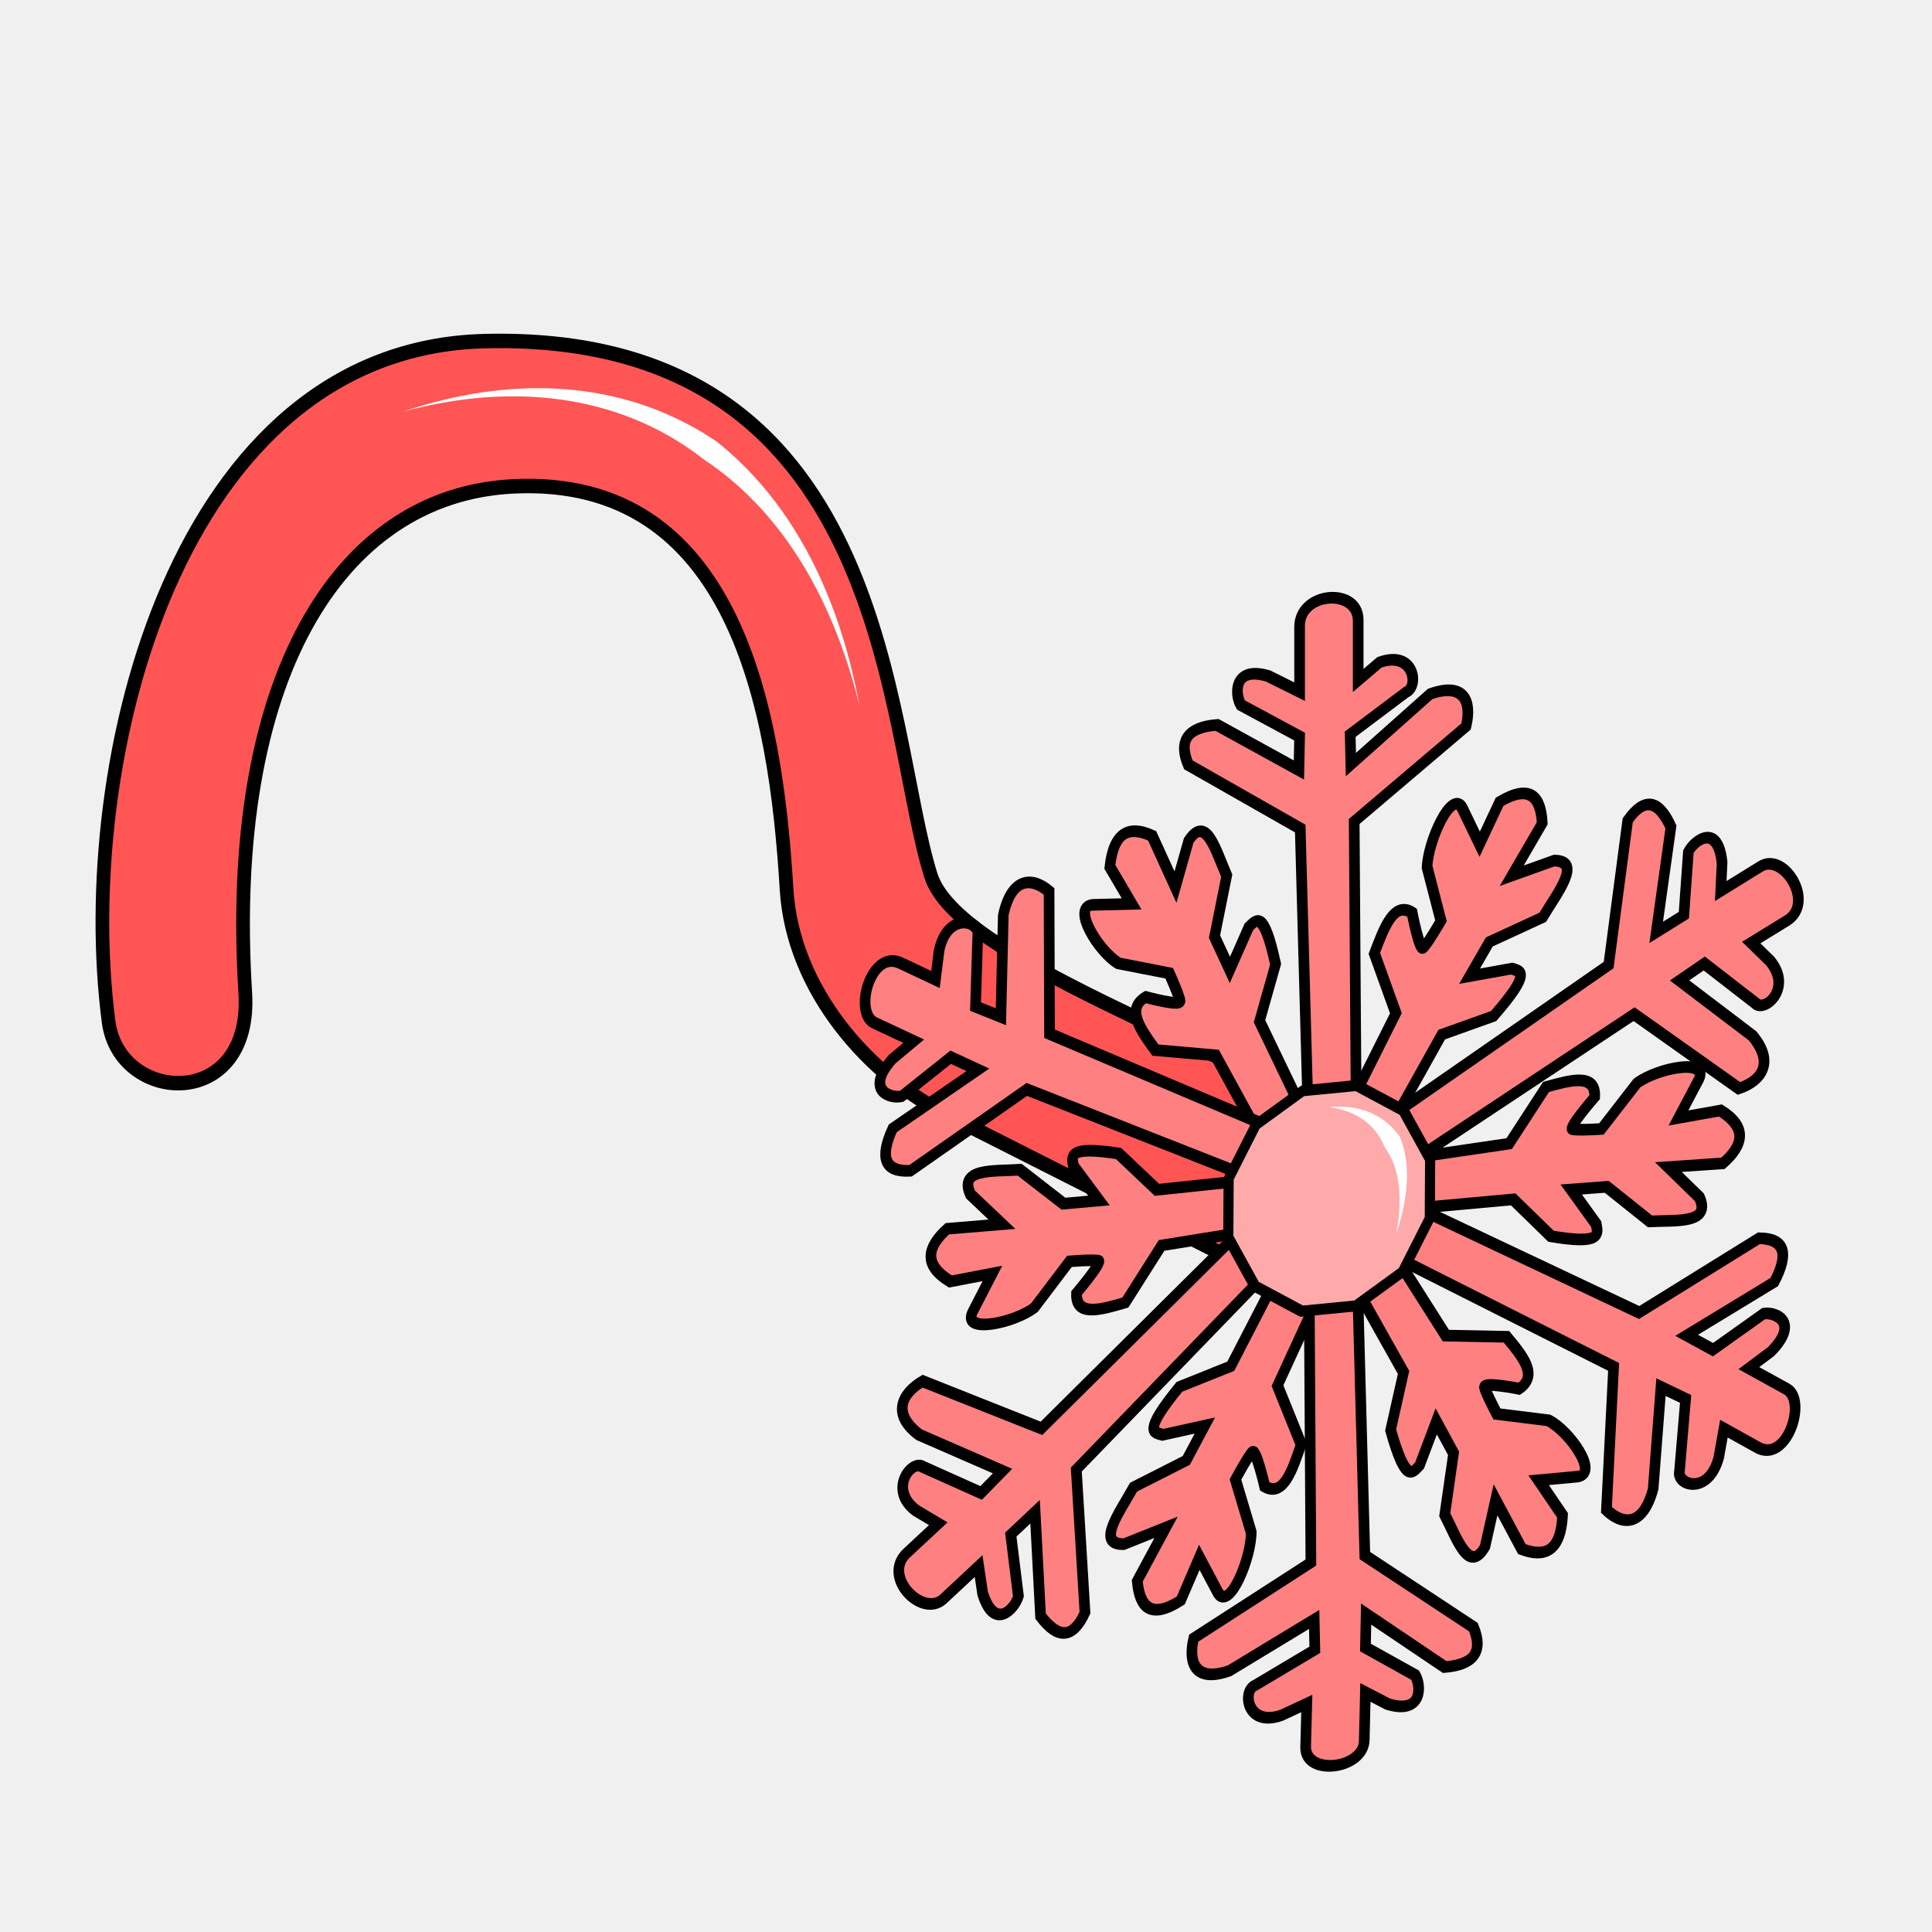
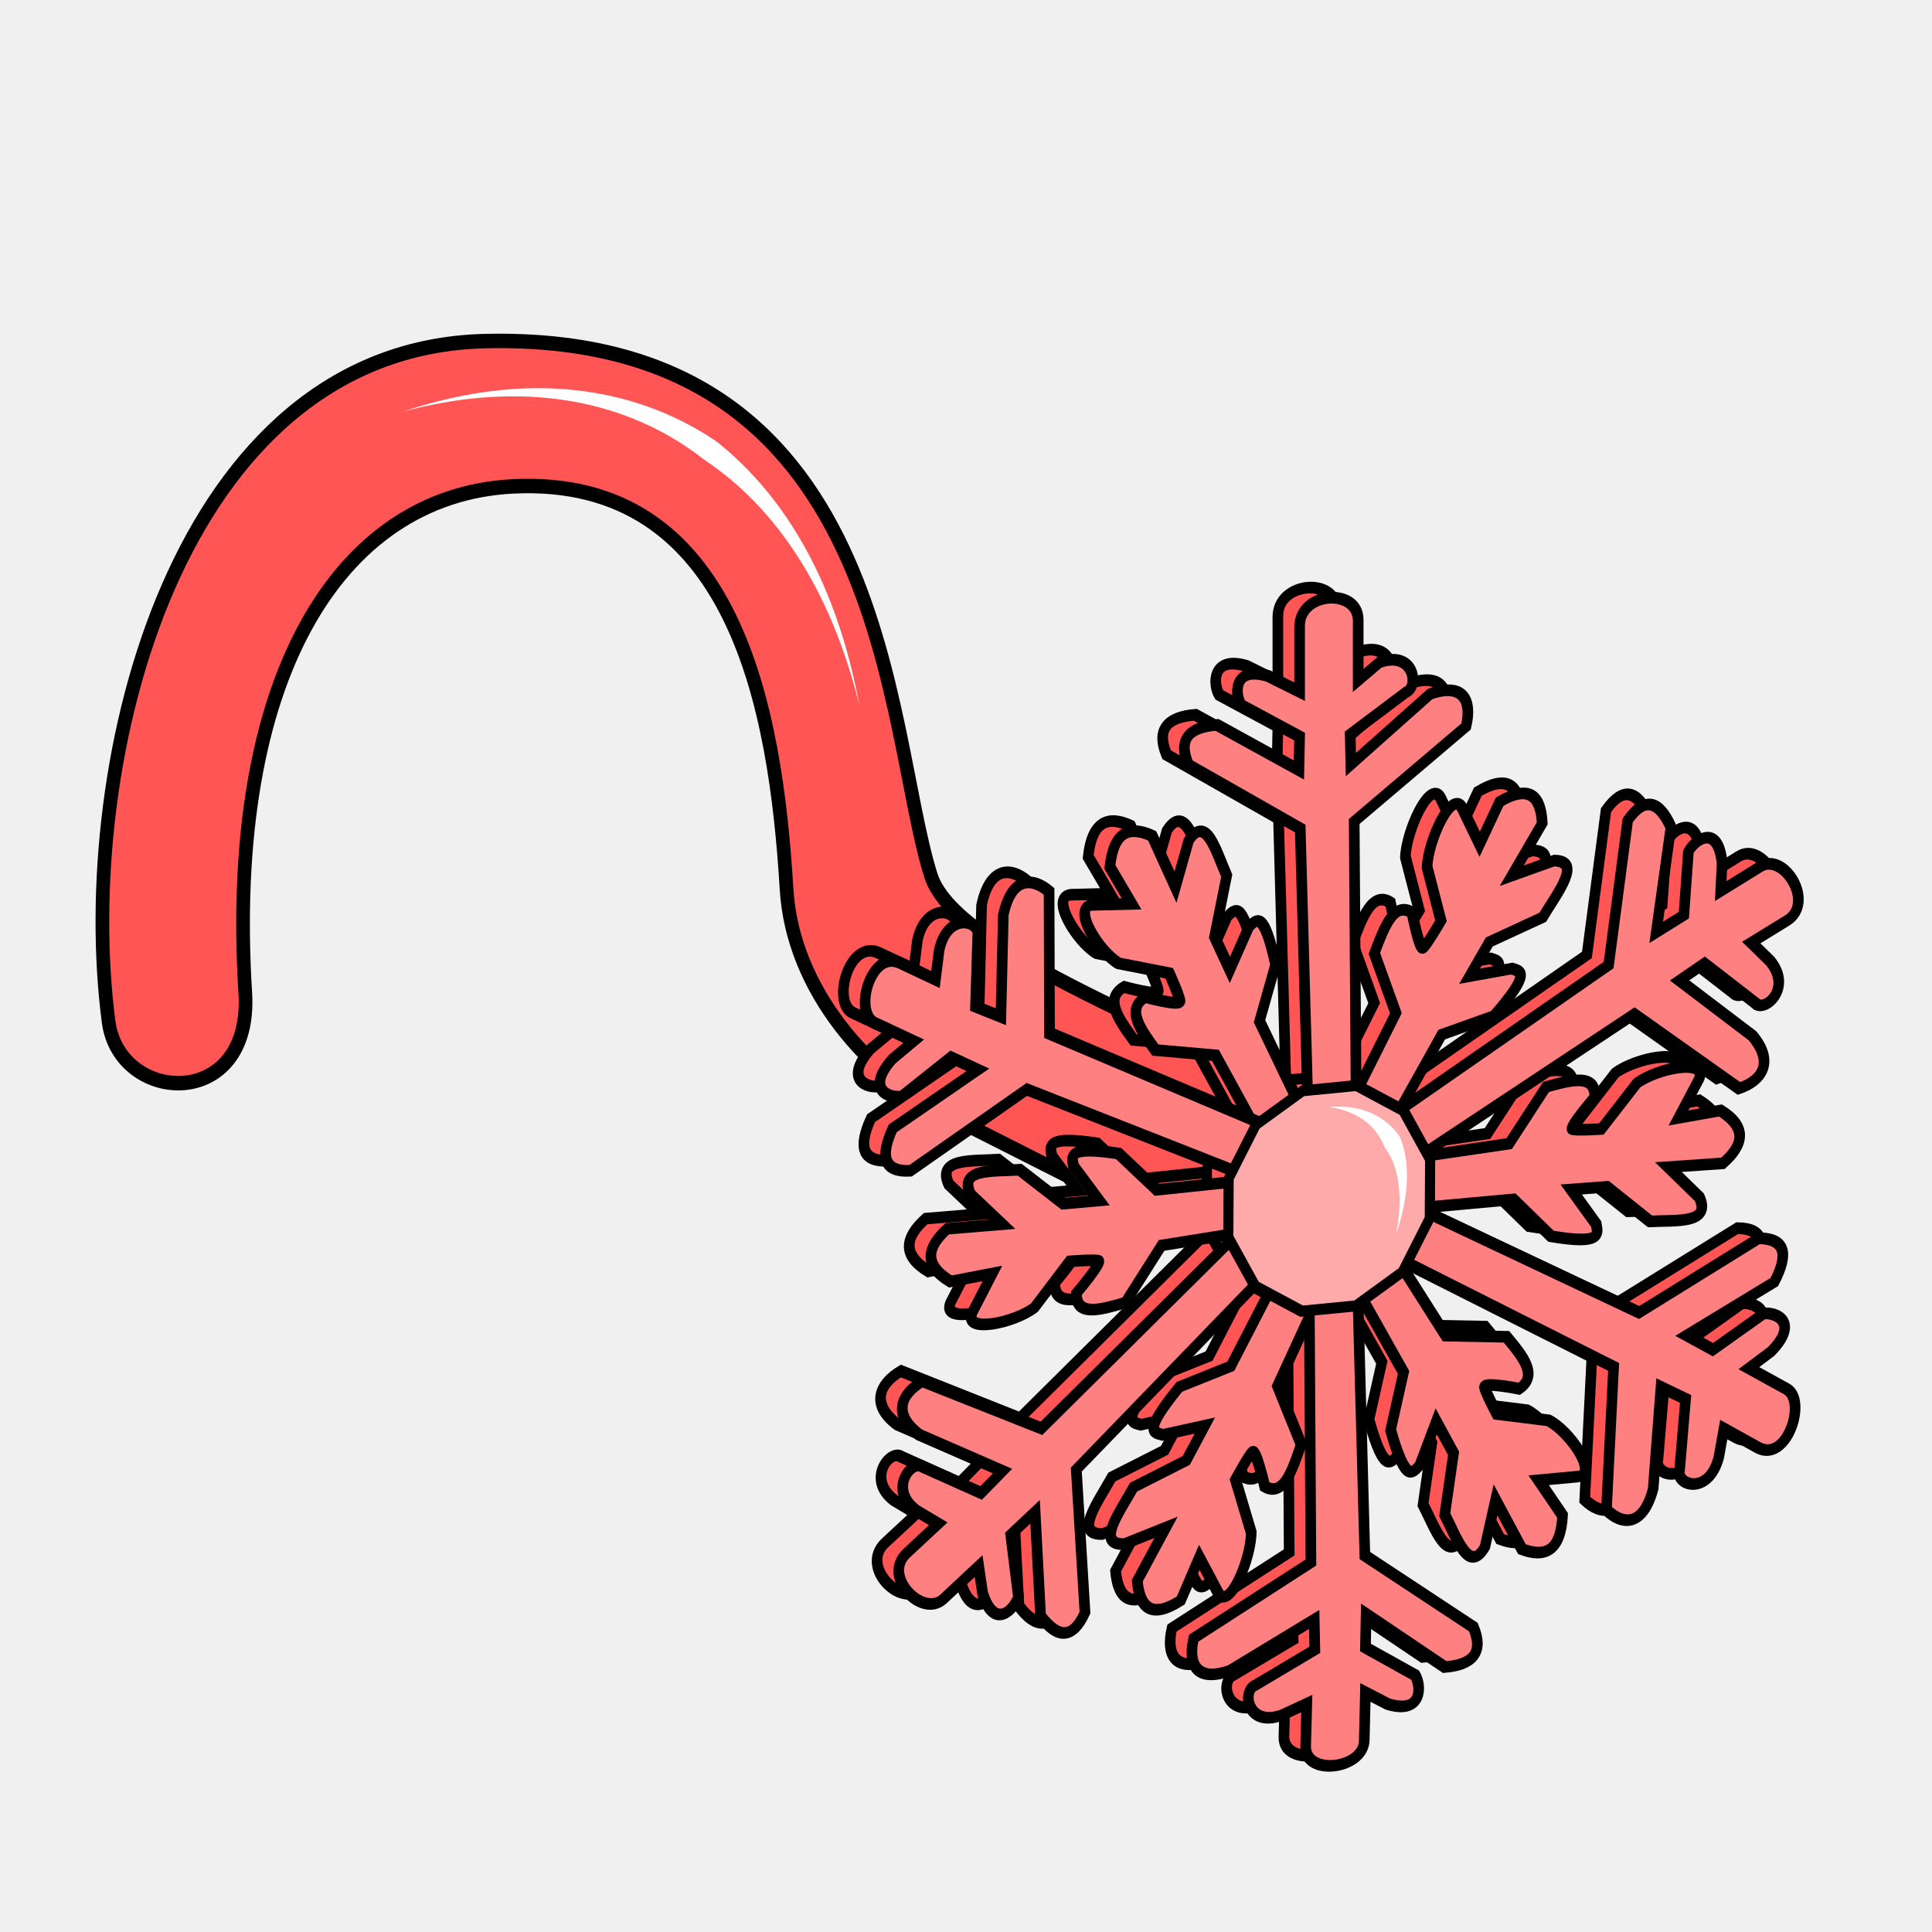
<svg xmlns="http://www.w3.org/2000/svg" version="1.1" id="svg4164" viewBox="0 0 256 256">
  <style id="style3">
    svg { cursor: default;}
  </style>
  <defs id="defs4166">
    <marker style="overflow:visible" id="Arrow1Lstart" refX="0.0" refY="0.0" orient="auto">
      <path transform="scale(0.8) translate(12.5,0)" style="fill-rule:evenodd;stroke:#000000;stroke-width:1pt;stroke-opacity:1;fill:#000000;fill-opacity:1" d="M 0.0,0.0 L 5.0,-5.0 L -12.5,0.0 L 5.0,5.0 L 0.0,0.0 z " id="path4233" />
    </marker>
  </defs>
  <g style="display:inline" id="layer2" />
  <g id="g4241" transform="matrix(1.022272,0,0,1.080664,-4.774042,-873.0097)">
    <path id="path4188" d="m 172.956,966.335 -45.51,-21.778 c -10.092,-4.829 -20.038,-15.269 -20.825,-27.696 -1.408,-22.223 -6.755,-50.753 -35.482,-49.376 -22.777,1.092 -37.207,23.894 -34.678,62.09 0.966,14.592 -16.317,13.716 -17.716,3.543 -4.382,-31.881 8.802,-82.511 48.727,-83.447 52.792,-1.238 51.805,47.311 57.857,65.525 3.41,10.262 37.565,20.528 53.742,30.765 z" style="fill:#ff5555;fill-rule:evenodd;stroke:#000000;stroke-width:1.772px;stroke-linecap:butt;stroke-linejoin:miter;stroke-opacity:1" />
    <path id="path4190" d="m 56.876,858.332 c 7.034,-1.805 13.754,-2.302 19.951,-1.561 6.196,0.741 11.846,2.715 16.779,5.832 0.815,0.515 1.612,1.062 2.388,1.64 9.1,5.72 16.334,15.704 20.071,30.104 -2.826,-14.521 -9.301,-25.456 -18.512,-32.365 -0.873,-0.56 -1.764,-1.083 -2.67,-1.571 -5.486,-2.95 -11.548,-4.569 -17.948,-4.903 -6.397,-0.334 -13.152,0.616 -20.059,2.824 z" style="fill:#ffffff;fill-rule:evenodd;stroke:none;stroke-width:1px;stroke-linecap:butt;stroke-linejoin:miter;stroke-opacity:1" />
+   </g>
+   <g transform="matrix(1.296471,-0.1352159,0,1.410779,228.9279,10.09794)" id="g929" style="fill:#ff5555">
+     <path style="display:inline;fill:#ff5555;fill-rule:evenodd;stroke:#000000;stroke-width:1.089px;stroke-linecap:butt;stroke-linejoin:miter;stroke-opacity:1" d="m -24.552,96.954 3.768,-4.966 c 2.54,-0.406 5.089,-0.821 4.973,1.43 0,0 -2.713,2.601 -2.269,2.787 0.444,0.185 2.953,0.273 2.953,0.273 l 3.628,-3.953 c 2.078,-1.222 7.358,-1.679 6.34,0.238 l -2.091,3.437 4.295,-0.293 c 2.78,1.862 2.364,3.488 0.254,4.988 l -5.578,-0.181 3.163,3.137 c 1.247,2.631 -2.312,1.919 -5.043,1.783 l -4.42,-3.67 -3.631,-0.098 2.549,3.492 c 0.18,0.954 0.668,2.038 -4.612,0.703 l -3.866,-3.833 -10.941,-0.134 -0.053,-4.726 z" id="path901" />
+     <path style="display:inline;fill:#ff5555;fill-rule:evenodd;stroke:#000000;stroke-width:1.089px;stroke-linecap:butt;stroke-linejoin:miter;stroke-opacity:1" d="m -31.023,114.363 6.194,0.704 c 1.646,1.977 3.305,3.957 1.31,5.006 0,0 -3.622,-1.005 -3.555,-0.528 0.067,0.476 1.273,2.678 1.273,2.678 l 5.252,1.101 c 2.111,1.163 5.201,5.469 3.033,5.573 l -4.023,-0.043 2.445,3.543 c -0.182,3.341 -1.792,3.813 -4.159,2.765 l -2.693,-4.888 -1.082,4.321 c -1.626,2.416 -2.831,-1.008 -4.108,-3.426 l 0.899,-5.675 -1.77,-3.172 -1.701,3.974 c -0.729,0.642 -1.411,1.615 -2.959,-3.606 l 1.321,-5.282 -5.472,-9.475 4.036,-2.458 z" id="path903" />
+     <path style="display:inline;fill:#ff5555;fill-rule:evenodd;stroke:#000000;stroke-width:1.089px;stroke-linecap:butt;stroke-linejoin:miter;stroke-opacity:1" d="m -48.231,117.411 2.419,5.745 c -0.918,2.403 -1.832,4.819 -3.724,3.593 0,0 -0.897,-3.65 -1.28,-3.358 -0.383,0.292 -1.712,2.421 -1.712,2.421 l 1.611,5.118 c 0.02,2.41 -2.223,7.213 -3.375,5.373 l -1.932,-3.529 -1.892,3.866 c -3.002,1.477 -4.202,0.305 -4.447,-2.273 l 2.944,-4.742 -4.298,1.172 c -2.902,-0.235 -0.507,-2.962 0.976,-5.26 l 5.388,-1.994 1.899,-3.096 -4.298,0.463 c -0.917,-0.321 -2.099,-0.44 1.696,-4.346 l 5.252,-1.433 5.583,-9.41 4.12,2.316 z" id="path905" />
+     <path style="display:inline;fill:#ff5555;fill-rule:evenodd;stroke:#000000;stroke-width:1.089px;stroke-linecap:butt;stroke-linejoin:miter;stroke-opacity:1" d="m -60.076,103.106 -3.705,5.014 c -2.535,0.438 -5.079,0.885 -4.991,-1.367 0,0 2.68,-2.635 2.234,-2.815 -0.446,-0.18 -2.956,-0.236 -2.956,-0.236 l -3.578,3.999 c -2.062,1.248 -7.336,1.772 -6.343,-0.158 l 2.048,-3.463 -4.291,0.347 c -2.803,-1.827 -2.408,-3.457 -0.317,-4.984 l 5.58,0.11 -3.202,-3.096 c -1.28,-2.615 2.288,-1.948 5.02,-1.847 l 4.466,3.614 3.632,0.051 -2.593,-3.459 c -0.192,-0.952 -0.694,-2.029 4.603,-0.761 l 3.915,3.784 10.942,-0.004 0.113,4.725 z" id="path907" />
+     <path style="display:inline;fill:#ff5555;fill-rule:evenodd;stroke:#000000;stroke-width:1.089px;stroke-linecap:butt;stroke-linejoin:miter;stroke-opacity:1" d="m -54.573,85.783 -6.139,-1.085 c -1.521,-2.075 -3.054,-4.153 -0.998,-5.077 0,0 3.553,1.227 3.515,0.747 -0.038,-0.48 -1.105,-2.752 -1.105,-2.752 l -5.173,-1.423 c -2.036,-1.291 -4.853,-5.78 -2.682,-5.75 l 4.012,0.292 -2.221,-3.687 c 0.388,-3.323 2.024,-3.695 4.322,-2.503 l 2.386,5.045 1.347,-4.246 c 1.772,-2.31 2.763,1.181 3.889,3.673 l -1.248,5.608 1.571,3.275 1.943,-3.861 c 0.767,-0.596 1.508,-1.525 2.731,3.782 l -1.645,5.19 4.876,9.796 -4.181,2.204 z" id="path909" />
+     <path style="display:inline;fill:#ff5555;fill-rule:evenodd;stroke:#000000;stroke-width:1.089px;stroke-linecap:butt;stroke-linejoin:miter;stroke-opacity:1" d="m -36.13,83.594 -2.202,-5.832 c 1.007,-2.367 2.012,-4.746 3.856,-3.451 0,0 0.76,3.681 1.153,3.404 0.393,-0.277 1.802,-2.355 1.802,-2.355 l -1.418,-5.175 c 0.071,-2.409 2.492,-7.124 3.574,-5.242 l 1.798,3.599 2.036,-3.793 c 3.055,-1.364 4.211,-0.147 4.359,2.438 l -3.12,4.628 4.339,-1.01 c 2.891,0.343 0.395,2.979 -1.172,5.219 l -5.459,1.791 -2.014,3.023 4.312,-0.301 c 0.904,0.355 2.081,0.518 -1.858,4.279 l -5.302,1.235 -5.933,9.194 -4.03,-2.469 z" id="path911" />
+     <path style="fill:#ff5555;fill-rule:evenodd;stroke:#000000;stroke-width:1.089px;stroke-linecap:butt;stroke-linejoin:miter;stroke-opacity:1" d="m -40.187,92.197 -0.204,-27.021 11.434,-7.827 c 0.615,-2.323 -0.225,-4.206 -3.675,-3.403 l -8.099,5.853 -0.068,-2.859 5.717,-3.403 c 1.328,-0.33 0.873,-3.891 -2.723,-3.063 l -2.178,1.497 v -5.649 c 0,-3.1 -5.989,-3.292 -5.989,0 v 6.126 l -3.199,-1.77 c -3.611,-1.353 -3.434,1.42 -2.791,2.45 l 5.989,3.539 -0.068,3.131 -8.372,-5.037 c -2.91,-0.074 -4.009,1.005 -2.927,3.471 l 11.434,7.079 0.817,27.293 z" id="path913" />
+     <path style="display:inline;fill:#ff5555;fill-rule:evenodd;stroke:#000000;stroke-width:1.089px;stroke-linecap:butt;stroke-linejoin:miter;stroke-opacity:1" d="m -47.212,93.914 -24.317,-11.784 -0.048,-13.378 c -1.811,-1.58 -3.871,-1.661 -4.679,1.788 l -0.245,9.514 -2.593,-1.205 0.23,-6.701 c 0.292,-1.337 -3.102,-2.506 -3.952,1.084 l -0.371,2.684 -3.568,-1.889 c -3.062,-1.622 -4.846,4.217 -2.653,5.37 l 3.995,2.1 -2.187,1.472 c -2.813,2.639 -0.248,3.708 0.961,3.587 l 5.009,-3.19 2.777,1.448 -8.7,4.663 c -1.355,2.576 -0.875,4.039 1.816,4.161 l 11.887,-6.504 24.832,11.355 z" id="path915" />
+     <path style="display:inline;fill:#ff5555;fill-rule:evenodd;stroke:#000000;stroke-width:1.089px;stroke-linecap:butt;stroke-linejoin:miter;stroke-opacity:1" d="m -51.417,102.028 -20.936,17.083 -12.152,-5.596 c -2.196,0.976 -3.138,2.81 -0.351,4.997 l 8.524,4.232 -2.186,1.843 -5.98,-3.033 c -1.089,-0.828 -3.58,1.756 -0.682,4.041 l 2.278,1.468 -3.217,2.439 c -2.591,1.965 1.615,6.299 3.751,4.669 l 3.589,-2.737 0.413,2.603 c 1.207,3.663 3.258,1.788 3.658,0.641 l -0.781,-5.887 2.483,-1.908 0.561,9.855 c 1.765,2.315 3.294,2.496 4.539,0.107 l -0.888,-13.521 20.765,-17.732 z" id="path917" />
+     <path style="display:inline;fill:#ff5555;fill-rule:evenodd;stroke:#000000;stroke-width:1.089px;stroke-linecap:butt;stroke-linejoin:miter;stroke-opacity:1" d="m -44.998,107.331 0.181,27.021 -11.978,5.958 c -0.617,2.323 0.222,4.206 3.672,3.406 l 8.642,-3.987 0.066,2.859 -6.112,2.757 c -1.328,0.329 -0.877,3.89 2.72,3.065 l 2.571,-0.854 -0.117,4.035 c -0.081,2.796 5.919,2.708 5.989,0.01 l 0.118,-4.512 2.287,1.311 c 3.61,1.356 3.436,-1.417 2.793,-2.448 l -5.076,-3.083 0.071,-3.131 8.029,5.742 c 2.91,0.076 4.01,-1.001 2.93,-3.469 l -11.09,-7.786 -0.794,-27.294 z" id="path919" />
+     <path style="display:inline;fill:#ff5555;fill-rule:evenodd;stroke:#000000;stroke-width:1.089px;stroke-linecap:butt;stroke-linejoin:miter;stroke-opacity:1" d="m -37.466,105.762 23.588,13.182 -0.733,13.358 c 1.715,1.683 3.767,1.884 4.775,-1.512 l 0.799,-9.483 2.518,1.354 -0.62,6.676 c -0.369,1.317 2.95,2.683 4.008,-0.852 l 0.527,-2.658 3.451,2.094 C 3.83,129.732 5.933,123.996 3.81,122.716 l -3.865,-2.33 2.269,-1.342 c 2.962,-2.47 0.464,-3.687 -0.75,-3.637 l -5.187,2.893 -2.688,-1.607 8.957,-4.147 c 1.503,-2.493 1.109,-3.981 -1.57,-4.26 l -12.246,5.8 -24.127,-12.785 z" id="path921" />
+     <path style="display:inline;fill:#ff5555;fill-rule:evenodd;stroke:#000000;stroke-width:1.089px;stroke-linecap:butt;stroke-linejoin:miter;stroke-opacity:1" d="m -35.823,98.357 24.038,-12.342 10.718,8.007 c 2.352,-0.496 3.655,-2.094 1.385,-4.814 l -7.454,-5.917 2.522,-1.347 5.216,4.213 C 1.494,87.194 4.47,85.186 2.112,82.348 L 0.19,80.437 3.845,78.723 c 2.923,-1.371 -0.31,-6.476 -2.695,-5.349 l -4.08,1.929 0.139,-2.632 c -0.417,-3.834 -2.814,-2.428 -3.444,-1.389 l -0.463,5.921 -2.827,1.348 1.506,-9.755 c -1.244,-2.632 -2.701,-3.128 -4.417,-1.051 l -1.951,13.409 -24.006,13.012 z" id="path923" />
+     <path style="opacity:1;fill:#ff5555;fill-opacity:1;stroke:#000000;stroke-width:1.036;stroke-linecap:round;stroke-linejoin:round;stroke-miterlimit:4;stroke-dasharray:none;stroke-dashoffset:0;stroke-opacity:1" id="path925" d="m -50.528,107.854 4.762,2.801 5.518,0.033 4.796,-2.743 2.788,-4.785 0.033,-5.544 -2.73,-4.818 -4.762,-2.801 -5.518,-0.033 -4.796,2.743 -2.788,4.785 -0.033,5.544 z" />
+     <path style="fill:#ff5555;fill-rule:evenodd;stroke:none;stroke-width:1px;stroke-linecap:butt;stroke-linejoin:miter;stroke-opacity:1" d="m -42.972,91.755 c 1.403,0.011 2.742,0.267 3.946,0.795 1.206,0.53 2.285,1.339 3.134,2.456 0.059,0.078 0.117,0.157 0.173,0.237 0.518,1.209 0.755,2.552 0.717,3.998 -0.041,1.552 -0.399,3.248 -1.095,5.076 0.406,-1.924 0.438,-3.599 0.184,-5.011 -0.236,-1.312 -0.715,-2.373 -1.342,-3.199 -0.029,-0.072 -0.059,-0.143 -0.091,-0.214 -0.451,-1.011 -1.154,-1.894 -2.105,-2.606 -0.952,-0.712 -2.14,-1.239 -3.521,-1.534 z" id="path927" />
  </g>
  <g id="g885" transform="matrix(1.296471,-0.1352159,0,1.410779,231.8042,11.44025)">
    <path id="path4204-5-1" d="m -24.552,96.954 3.768,-4.966 c 2.54,-0.406 5.089,-0.821 4.973,1.43 0,0 -2.713,2.601 -2.269,2.787 0.444,0.185 2.953,0.273 2.953,0.273 l 3.628,-3.953 c 2.078,-1.222 7.358,-1.679 6.34,0.238 l -2.091,3.437 4.295,-0.293 c 2.78,1.862 2.364,3.488 0.254,4.988 l -5.578,-0.181 3.163,3.137 c 1.247,2.631 -2.312,1.919 -5.043,1.783 l -4.42,-3.67 -3.631,-0.098 2.549,3.492 c 0.18,0.954 0.668,2.038 -4.612,0.703 l -3.866,-3.833 -10.941,-0.134 -0.053,-4.726 z" style="display:inline;fill:#ff8080;fill-rule:evenodd;stroke:#000000;stroke-width:1.089px;stroke-linecap:butt;stroke-linejoin:miter;stroke-opacity:1" />
    <path id="path4204-5-7-9" d="m -31.023,114.363 6.194,0.704 c 1.646,1.977 3.305,3.957 1.31,5.006 0,0 -3.622,-1.005 -3.555,-0.528 0.067,0.476 1.273,2.678 1.273,2.678 l 5.252,1.101 c 2.111,1.163 5.201,5.469 3.033,5.573 l -4.023,-0.043 2.445,3.543 c -0.182,3.341 -1.792,3.813 -4.159,2.765 l -2.693,-4.888 -1.082,4.321 c -1.626,2.416 -2.831,-1.008 -4.108,-3.426 l 0.899,-5.675 -1.77,-3.172 -1.701,3.974 c -0.729,0.642 -1.411,1.615 -2.959,-3.606 l 1.321,-5.282 -5.472,-9.475 4.036,-2.458 z" style="display:inline;fill:#ff8080;fill-rule:evenodd;stroke:#000000;stroke-width:1.089px;stroke-linecap:butt;stroke-linejoin:miter;stroke-opacity:1" />
    <path id="path4204-5-75-8" d="m -48.231,117.411 2.419,5.745 c -0.918,2.403 -1.832,4.819 -3.724,3.593 0,0 -0.897,-3.65 -1.28,-3.358 -0.383,0.292 -1.712,2.421 -1.712,2.421 l 1.611,5.118 c 0.02,2.41 -2.223,7.213 -3.375,5.373 l -1.932,-3.529 -1.892,3.866 c -3.002,1.477 -4.202,0.305 -4.447,-2.273 l 2.944,-4.742 -4.298,1.172 c -2.902,-0.235 -0.507,-2.962 0.976,-5.26 l 5.388,-1.994 1.899,-3.096 -4.298,0.463 c -0.917,-0.321 -2.099,-0.44 1.696,-4.346 l 5.252,-1.433 5.583,-9.41 4.12,2.316 z" style="display:inline;fill:#ff8080;fill-rule:evenodd;stroke:#000000;stroke-width:1.089px;stroke-linecap:butt;stroke-linejoin:miter;stroke-opacity:1" />
    <path id="path4204-5-7-4-5" d="m -60.076,103.106 -3.705,5.014 c -2.535,0.438 -5.079,0.885 -4.991,-1.367 0,0 2.68,-2.635 2.234,-2.815 -0.446,-0.18 -2.956,-0.236 -2.956,-0.236 l -3.578,3.999 c -2.062,1.248 -7.336,1.772 -6.343,-0.158 l 2.048,-3.463 -4.291,0.347 c -2.803,-1.827 -2.408,-3.457 -0.317,-4.984 l 5.58,0.11 -3.202,-3.096 c -1.28,-2.615 2.288,-1.948 5.02,-1.847 l 4.466,3.614 3.632,0.051 -2.593,-3.459 c -0.192,-0.952 -0.694,-2.029 4.603,-0.761 l 3.915,3.784 10.942,-0.004 0.113,4.725 z" style="display:inline;fill:#ff8080;fill-rule:evenodd;stroke:#000000;stroke-width:1.089px;stroke-linecap:butt;stroke-linejoin:miter;stroke-opacity:1" />
    <path id="path4204-5-75-9-0" d="m -54.573,85.783 -6.139,-1.085 c -1.521,-2.075 -3.054,-4.153 -0.998,-5.077 0,0 3.553,1.227 3.515,0.747 -0.038,-0.48 -1.105,-2.752 -1.105,-2.752 l -5.173,-1.423 c -2.036,-1.291 -4.853,-5.78 -2.682,-5.75 l 4.012,0.292 -2.221,-3.687 c 0.388,-3.323 2.024,-3.695 4.322,-2.503 l 2.386,5.045 1.347,-4.246 c 1.772,-2.31 2.763,1.181 3.889,3.673 l -1.248,5.608 1.571,3.275 1.943,-3.861 c 0.767,-0.596 1.508,-1.525 2.731,3.782 l -1.645,5.19 4.876,9.796 -4.181,2.204 z" style="display:inline;fill:#ff8080;fill-rule:evenodd;stroke:#000000;stroke-width:1.089px;stroke-linecap:butt;stroke-linejoin:miter;stroke-opacity:1" />
    <path id="path4204-5-7-4-8-6" d="m -36.13,83.594 -2.202,-5.832 c 1.007,-2.367 2.012,-4.746 3.856,-3.451 0,0 0.76,3.681 1.153,3.404 0.393,-0.277 1.802,-2.355 1.802,-2.355 l -1.418,-5.175 c 0.071,-2.409 2.492,-7.124 3.574,-5.242 l 1.798,3.599 2.036,-3.793 c 3.055,-1.364 4.211,-0.147 4.359,2.438 l -3.12,4.628 4.339,-1.01 c 2.891,0.343 0.395,2.979 -1.172,5.219 l -5.459,1.791 -2.014,3.023 4.312,-0.301 c 0.904,0.355 2.081,0.518 -1.858,4.279 l -5.302,1.235 -5.933,9.194 -4.03,-2.469 z" style="display:inline;fill:#ff8080;fill-rule:evenodd;stroke:#000000;stroke-width:1.089px;stroke-linecap:butt;stroke-linejoin:miter;stroke-opacity:1" />
    <path id="path4287-81" d="m -40.187,92.197 -0.204,-27.021 11.434,-7.827 c 0.615,-2.323 -0.225,-4.206 -3.675,-3.403 l -8.099,5.853 -0.068,-2.859 5.717,-3.403 c 1.328,-0.33 0.873,-3.891 -2.723,-3.063 l -2.178,1.497 v -5.649 c 0,-3.1 -5.989,-3.292 -5.989,0 v 6.126 l -3.199,-1.77 c -3.611,-1.353 -3.434,1.42 -2.791,2.45 l 5.989,3.539 -0.068,3.131 -8.372,-5.037 c -2.91,-0.074 -4.009,1.005 -2.927,3.471 l 11.434,7.079 0.817,27.293 z" style="fill:#ff8080;fill-rule:evenodd;stroke:#000000;stroke-width:1.089px;stroke-linecap:butt;stroke-linejoin:miter;stroke-opacity:1" />
    <path id="path4287-8-8" d="m -47.212,93.914 -24.317,-11.784 -0.048,-13.378 c -1.811,-1.58 -3.871,-1.661 -4.679,1.788 l -0.245,9.514 -2.593,-1.205 0.23,-6.701 c 0.292,-1.337 -3.102,-2.506 -3.952,1.084 l -0.371,2.684 -3.568,-1.889 c -3.062,-1.622 -4.846,4.217 -2.653,5.37 l 3.995,2.1 -2.187,1.472 c -2.813,2.639 -0.248,3.708 0.961,3.587 l 5.009,-3.19 2.777,1.448 -8.7,4.663 c -1.355,2.576 -0.875,4.039 1.816,4.161 l 11.887,-6.504 24.832,11.355 z" style="display:inline;fill:#ff8080;fill-rule:evenodd;stroke:#000000;stroke-width:1.089px;stroke-linecap:butt;stroke-linejoin:miter;stroke-opacity:1" />
    <path id="path4287-8-2-8" d="m -51.417,102.028 -20.936,17.083 -12.152,-5.596 c -2.196,0.976 -3.138,2.81 -0.351,4.997 l 8.524,4.232 -2.186,1.843 -5.98,-3.033 c -1.089,-0.828 -3.58,1.756 -0.682,4.041 l 2.278,1.468 -3.217,2.439 c -2.591,1.965 1.615,6.299 3.751,4.669 l 3.589,-2.737 0.413,2.603 c 1.207,3.663 3.258,1.788 3.658,0.641 l -0.781,-5.887 2.483,-1.908 0.561,9.855 c 1.765,2.315 3.294,2.496 4.539,0.107 l -0.888,-13.521 20.765,-17.732 z" style="display:inline;fill:#ff8080;fill-rule:evenodd;stroke:#000000;stroke-width:1.089px;stroke-linecap:butt;stroke-linejoin:miter;stroke-opacity:1" />
    <path id="path4287-8-0-4" d="m -44.998,107.331 0.181,27.021 -11.978,5.958 c -0.617,2.323 0.222,4.206 3.672,3.406 l 8.642,-3.987 0.066,2.859 -6.112,2.757 c -1.328,0.329 -0.877,3.89 2.72,3.065 l 2.571,-0.854 -0.117,4.035 c -0.081,2.796 5.919,2.708 5.989,0.01 l 0.118,-4.512 2.287,1.311 c 3.61,1.356 3.436,-1.417 2.793,-2.448 l -5.076,-3.083 0.071,-3.131 8.029,5.742 c 2.91,0.076 4.01,-1.001 2.93,-3.469 l -11.09,-7.786 -0.794,-27.294 z" style="display:inline;fill:#ff8080;fill-rule:evenodd;stroke:#000000;stroke-width:1.089px;stroke-linecap:butt;stroke-linejoin:miter;stroke-opacity:1" />
    <path id="path4287-8-2-6-5" d="m -37.466,105.762 23.588,13.182 -0.733,13.358 c 1.715,1.683 3.767,1.884 4.775,-1.512 l 0.799,-9.483 2.518,1.354 -0.62,6.676 c -0.369,1.317 2.95,2.683 4.008,-0.852 l 0.527,-2.658 3.451,2.094 C 3.83,129.732 5.933,123.996 3.81,122.716 l -3.865,-2.33 2.269,-1.342 c 2.962,-2.47 0.464,-3.687 -0.75,-3.637 l -5.187,2.893 -2.688,-1.607 8.957,-4.147 c 1.503,-2.493 1.109,-3.981 -1.57,-4.26 l -12.246,5.8 -24.127,-12.785 z" style="display:inline;fill:#ff8080;fill-rule:evenodd;stroke:#000000;stroke-width:1.089px;stroke-linecap:butt;stroke-linejoin:miter;stroke-opacity:1" />
    <path id="path4287-8-2-6-1-3" d="m -35.823,98.357 24.038,-12.342 10.718,8.007 c 2.352,-0.496 3.655,-2.094 1.385,-4.814 l -7.454,-5.917 2.522,-1.347 5.216,4.213 C 1.494,87.194 4.47,85.186 2.112,82.348 L 0.19,80.437 3.845,78.723 c 2.923,-1.371 -0.31,-6.476 -2.695,-5.349 l -4.08,1.929 0.139,-2.632 c -0.417,-3.834 -2.814,-2.428 -3.444,-1.389 l -0.463,5.921 -2.827,1.348 1.506,-9.755 c -1.244,-2.632 -2.701,-3.128 -4.417,-1.051 l -1.951,13.409 -24.006,13.012 z" style="display:inline;fill:#ff8080;fill-rule:evenodd;stroke:#000000;stroke-width:1.089px;stroke-linecap:butt;stroke-linejoin:miter;stroke-opacity:1" />
    <path d="m -50.528,107.854 4.762,2.801 5.518,0.033 4.796,-2.743 2.788,-4.785 0.033,-5.544 -2.73,-4.818 -4.762,-2.801 -5.518,-0.033 -4.796,2.743 -2.788,4.785 -0.033,5.544 z" id="path4354-4" style="opacity:1;fill:#ffaaaa;fill-opacity:1;stroke:#000000;stroke-width:1.036;stroke-linecap:round;stroke-linejoin:round;stroke-miterlimit:4;stroke-dasharray:none;stroke-dashoffset:0;stroke-opacity:1" />
    <path id="path4471" d="m -42.972,91.755 c 1.403,0.011 2.742,0.267 3.946,0.795 1.206,0.53 2.285,1.339 3.134,2.456 0.059,0.078 0.117,0.157 0.173,0.237 0.518,1.209 0.755,2.552 0.717,3.998 -0.041,1.552 -0.399,3.248 -1.095,5.076 0.406,-1.924 0.438,-3.599 0.184,-5.011 -0.236,-1.312 -0.715,-2.373 -1.342,-3.199 -0.029,-0.072 -0.059,-0.143 -0.091,-0.214 -0.451,-1.011 -1.154,-1.894 -2.105,-2.606 -0.952,-0.712 -2.14,-1.239 -3.521,-1.534 z" style="fill:#ffffff;fill-rule:evenodd;stroke:none;stroke-width:1px;stroke-linecap:butt;stroke-linejoin:miter;stroke-opacity:1" />
  </g>
</svg>
